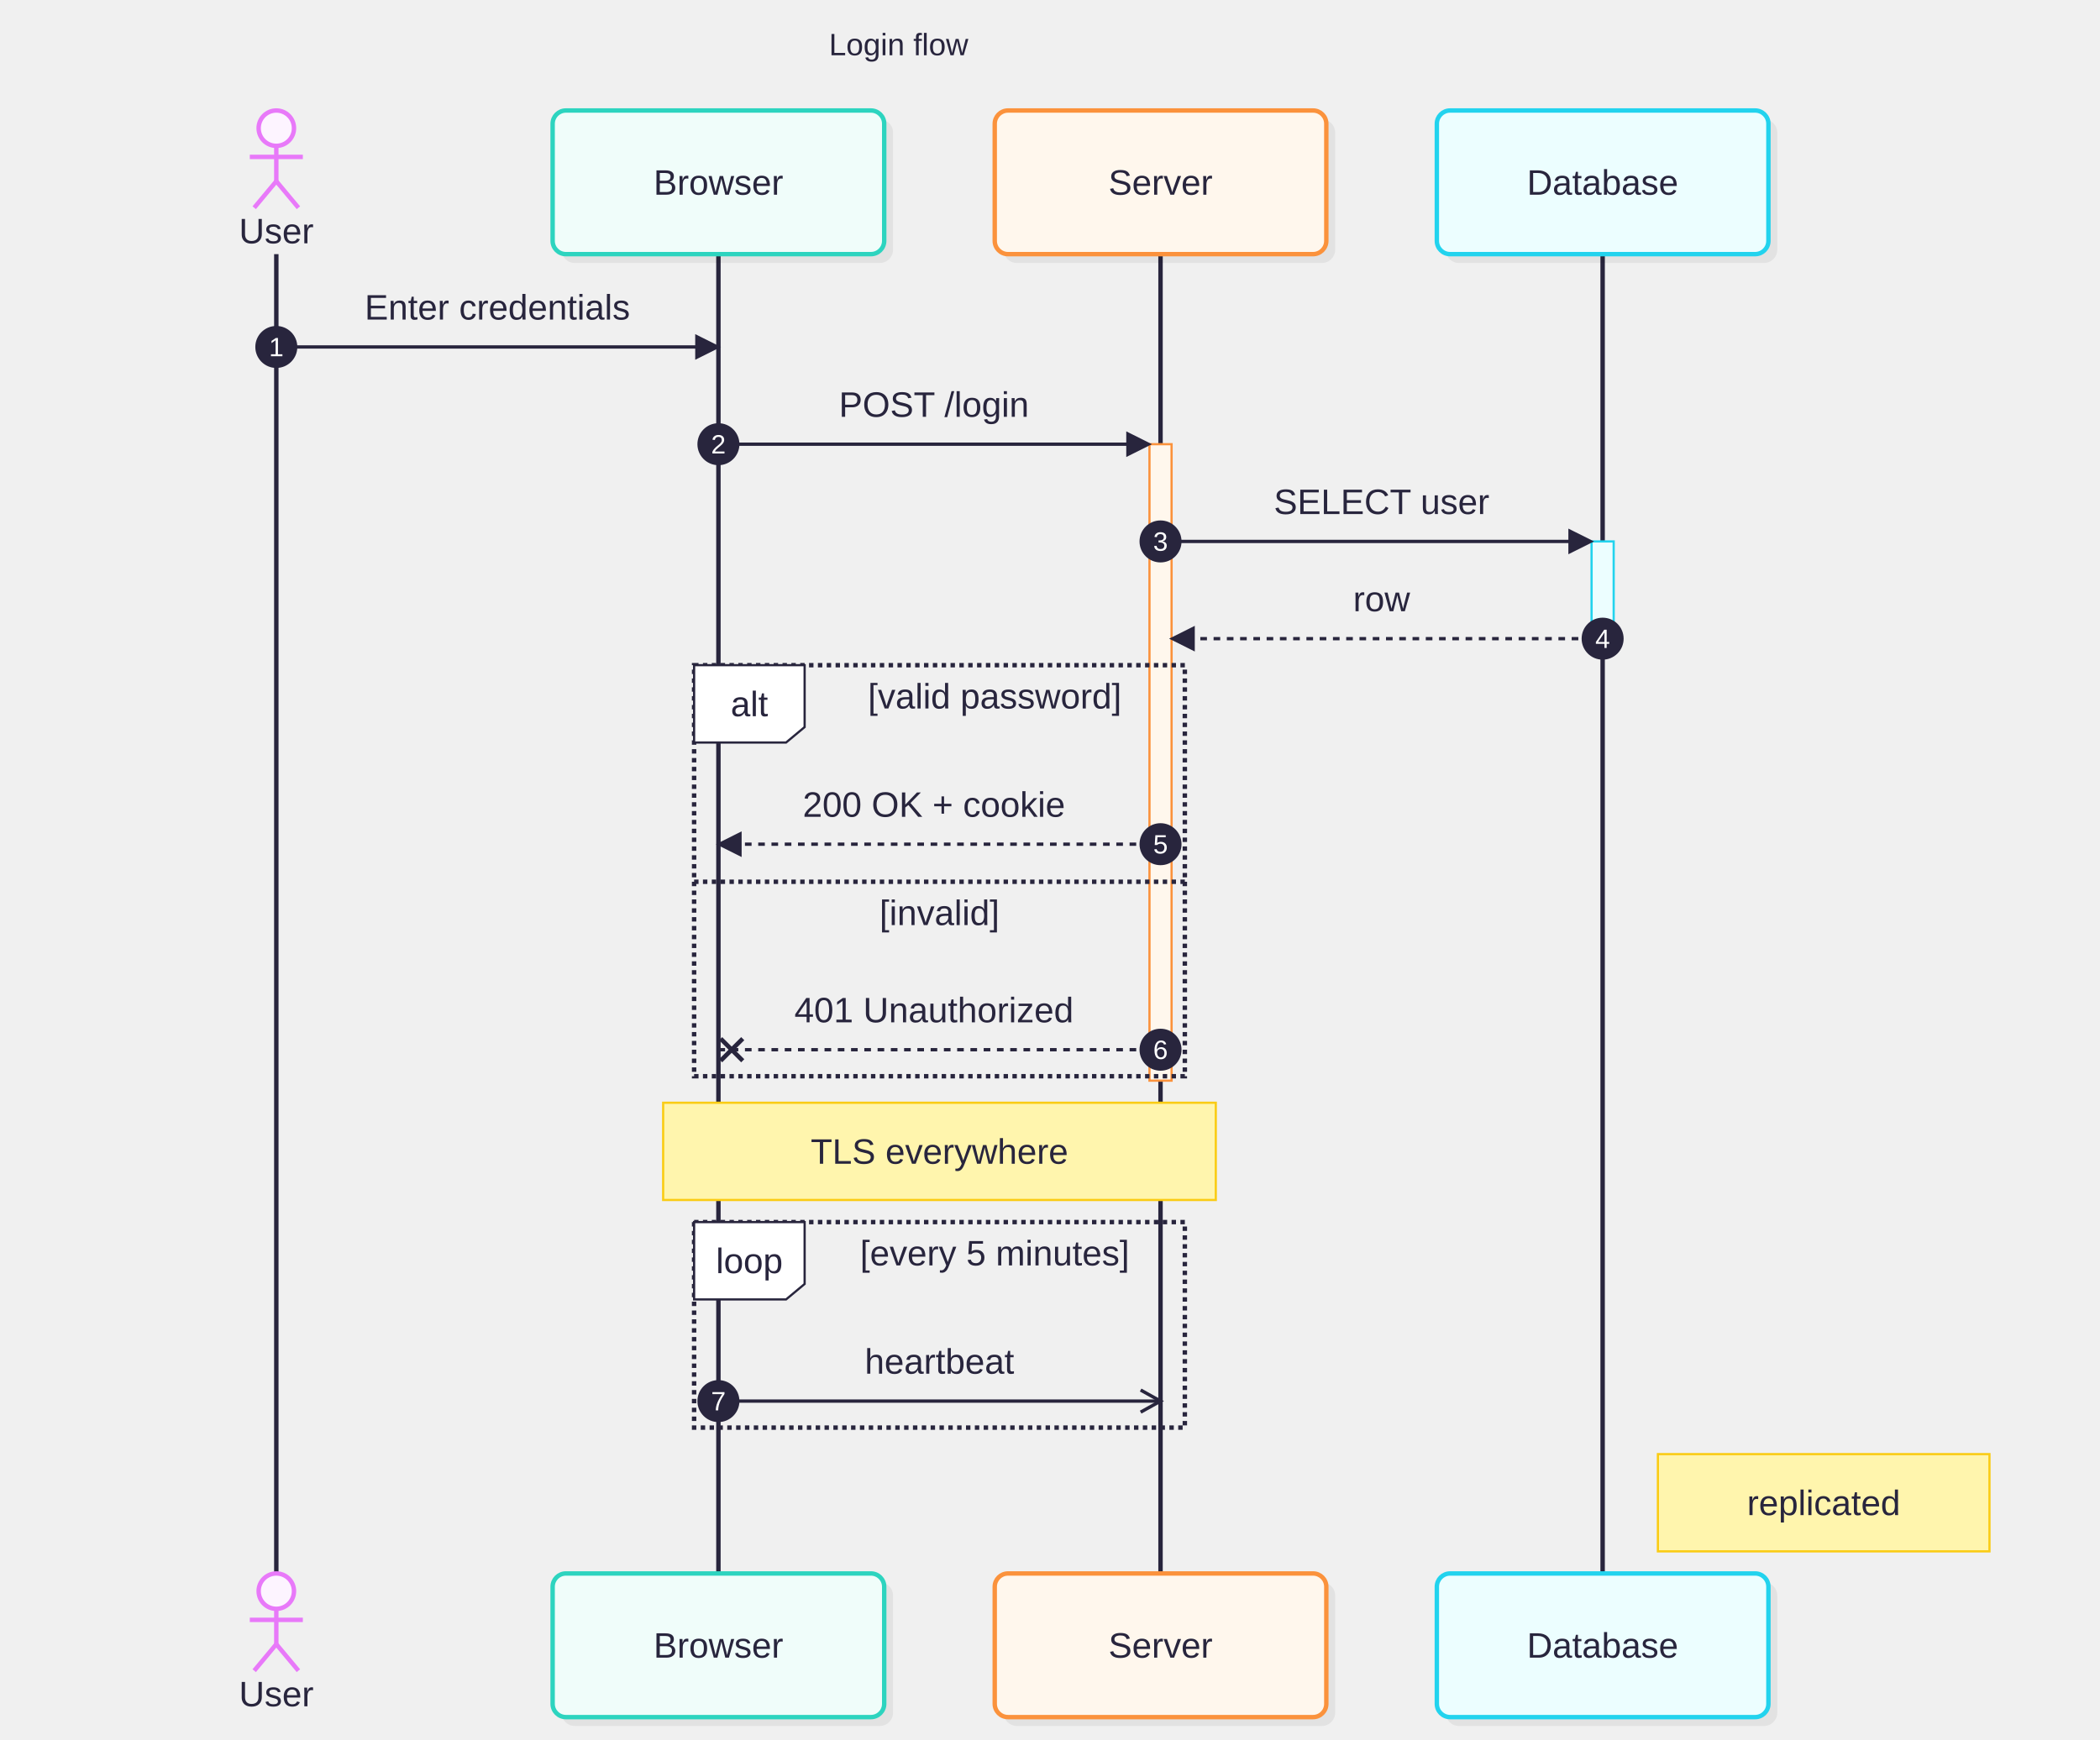
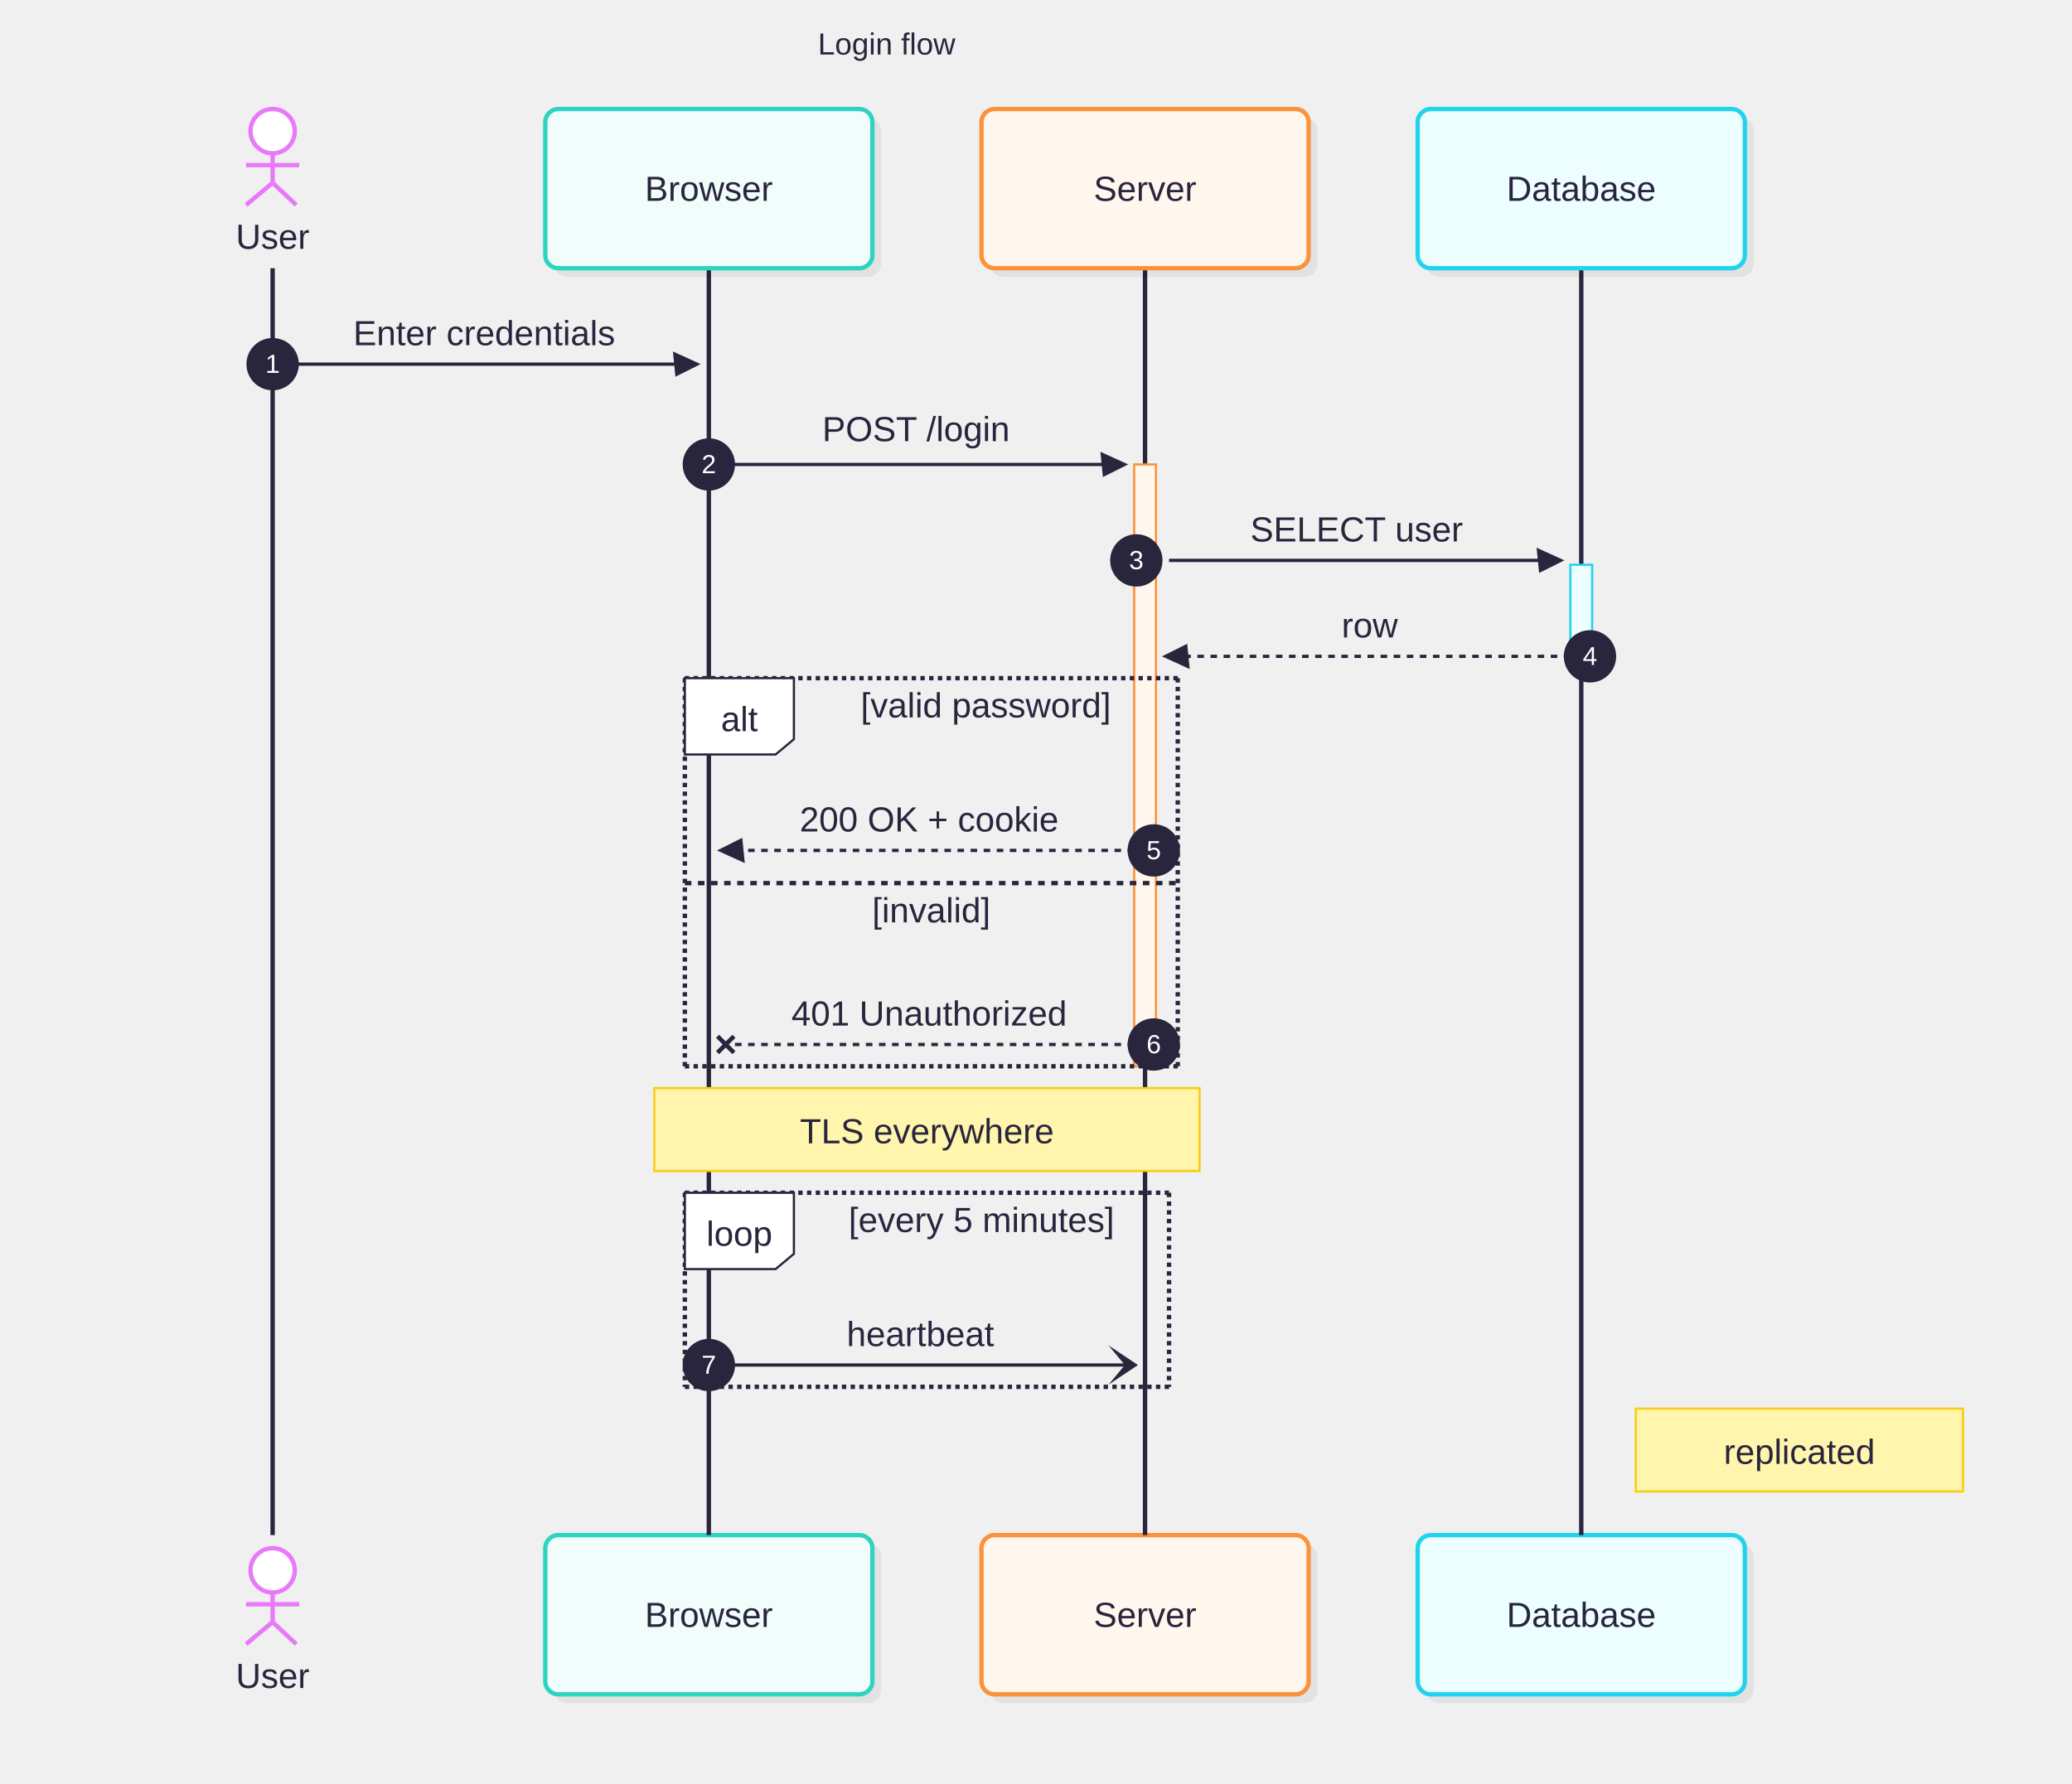
- <svg xmlns="http://www.w3.org/2000/svg" id="my-svg" width="100%" class="sequence" style="max-width: 950px; background-color: white;" viewBox="0 0 950 787" role="graphics-document document" aria-roledescription="sequence">
+ <svg xmlns="http://www.w3.org/2000/svg" id="my-svg" width="100%" class="sequence" style="max-width: 950px; background-color: white;" viewBox="-50 -50 950 818" role="graphics-document document" aria-roledescription="sequence">
  <style>#my-svg{font-family:"Recursive Variable", arial, sans-serif;font-size:16px;}#my-svg text{font-family:"Recursive Variable", arial, sans-serif;}</style>
  <g>
-     <g class="lifelines">
-       <path class="actor-line" d="M125,115L125,712" fill="none" stroke="#28253D" stroke-width="2" />
-       <path class="actor-line" d="M325,115L325,712" fill="none" stroke="#28253D" stroke-width="2" />
-       <path class="actor-line" d="M525,115L525,712" fill="none" stroke="#28253D" stroke-width="2" />
-       <path class="actor-line" d="M725,115L725,712" fill="none" stroke="#28253D" stroke-width="2" />
+     <g class="lowered">
+       <g class="actor">
+         <rect class="drop-shadow" x="604" y="658" width="150" height="73" rx="6" ry="6" fill="#000000" stroke="none" opacity="0.06" />
+         <rect class="actor" x="600" y="654" width="150" height="73" rx="6" ry="6" fill="#ECFEFF" stroke="#22D3EE" stroke-width="2" />
+         <text class="actor" x="675" y="696.1" text-anchor="middle" font-size="16" fill="#28253D">Database</text>
+       </g>
+       <g class="actor">
+         <rect class="drop-shadow" x="404" y="658" width="150" height="73" rx="6" ry="6" fill="#000000" stroke="none" opacity="0.06" />
+         <rect class="actor" x="400" y="654" width="150" height="73" rx="6" ry="6" fill="#FFF7ED" stroke="#FB923C" stroke-width="2" />
+         <text class="actor" x="475" y="696.1" text-anchor="middle" font-size="16" fill="#28253D">Server</text>
+       </g>
+       <g class="actor">
+         <rect class="drop-shadow" x="204" y="658" width="150" height="73" rx="6" ry="6" fill="#000000" stroke="none" opacity="0.06" />
+         <rect class="actor" x="200" y="654" width="150" height="73" rx="6" ry="6" fill="#F0FDFA" stroke="#2DD4BF" stroke-width="2" />
+         <text class="actor" x="275" y="696.1" text-anchor="middle" font-size="16" fill="#28253D">Browser</text>
+       </g>
+       <g class="actor">
+         <path class="actor-line" d="M675,73L675,654" fill="none" stroke="#28253D" stroke-width="2" />
+         <rect class="drop-shadow" x="604" y="4" width="150" height="73" rx="6" ry="6" fill="#000000" stroke="none" opacity="0.06" />
+         <rect class="actor" x="600" y="0" width="150" height="73" rx="6" ry="6" fill="#ECFEFF" stroke="#22D3EE" stroke-width="2" />
+         <text class="actor" x="675" y="42.1" text-anchor="middle" font-size="16" fill="#28253D">Database</text>
+       </g>
+       <g class="actor">
+         <path class="actor-line" d="M475,73L475,654" fill="none" stroke="#28253D" stroke-width="2" />
+         <rect class="drop-shadow" x="404" y="4" width="150" height="73" rx="6" ry="6" fill="#000000" stroke="none" opacity="0.06" />
+         <rect class="actor" x="400" y="0" width="150" height="73" rx="6" ry="6" fill="#FFF7ED" stroke="#FB923C" stroke-width="2" />
+         <text class="actor" x="475" y="42.1" text-anchor="middle" font-size="16" fill="#28253D">Server</text>
+       </g>
+       <g class="actor">
+         <path class="actor-line" d="M275,73L275,654" fill="none" stroke="#28253D" stroke-width="2" />
+         <rect class="drop-shadow" x="204" y="4" width="150" height="73" rx="6" ry="6" fill="#000000" stroke="none" opacity="0.06" />
+         <rect class="actor" x="200" y="0" width="150" height="73" rx="6" ry="6" fill="#F0FDFA" stroke="#2DD4BF" stroke-width="2" />
+         <text class="actor" x="275" y="42.1" text-anchor="middle" font-size="16" fill="#28253D">Browser</text>
+       </g>
+       <g class="actor-lifeline">
+         <path class="actor-line" d="M75,73L75,654" fill="none" stroke="#28253D" stroke-width="2" />
+       </g>
    </g>
-     <g class="activations">
-       <rect class="activation0" x="720" y="245" width="10" height="44" fill="#ECFEFF" stroke="#22D3EE" stroke-width="1" />
-       <rect class="activation0" x="520" y="201" width="10" height="288" fill="#FFF7ED" stroke="#FB923C" stroke-width="1" />
-     </g>
-     <g class="frames">
-       <g class="frame">
-         <rect class="loopLine" x="314" y="301" width="222" height="186" fill="none" stroke="#28253D" stroke-width="2" stroke-dasharray="2 2" />
-         <path class="labelBox" d="M314,301L364,301L364,329L355.6,336L314,336Z" fill="#ffffff" stroke="#28253D" stroke-width="1" />
-         <text class="labelText" x="339" y="324.1" text-anchor="middle" font-size="16" fill="#28253D">alt</text>
-         <text class="loopText" x="450" y="320.6" text-anchor="middle" font-size="16" fill="#28253D">[valid password]</text>
-         <path d="M314,399L536,399" fill="none" stroke="#28253D" stroke-width="2" stroke-dasharray="2 2" />
-         <text class="loopText" x="425" y="418.6" text-anchor="middle" font-size="16" fill="#28253D">[invalid]</text>
+     <g class="body">
+       <g class="activation">
+         <rect class="activation0" x="470" y="163" width="10" height="276" fill="#FFF7ED" stroke="#FB923C" stroke-width="1" />
+       </g>
+       <g class="activation">
+         <rect class="activation0" x="670" y="209" width="10" height="42" fill="#ECFEFF" stroke="#22D3EE" stroke-width="1" />
      </g>
      <g class="frame">
-         <rect class="loopLine" x="314" y="553" width="222" height="93" fill="none" stroke="#28253D" stroke-width="2" stroke-dasharray="2 2" />
-         <path class="labelBox" d="M314,553L364,553L364,581L355.6,588L314,588Z" fill="#ffffff" stroke="#28253D" stroke-width="1" />
-         <text class="labelText" x="339" y="576.1" text-anchor="middle" font-size="16" fill="#28253D">loop</text>
-         <text class="loopText" x="450" y="572.6" text-anchor="middle" font-size="16" fill="#28253D">[every 5 minutes]</text>
+         <path class="loopLine" d="M264,261L490,261" fill="none" stroke="#28253D" stroke-width="2" stroke-dasharray="2 2" />
+         <path class="loopLine" d="M490,261L490,439" fill="none" stroke="#28253D" stroke-width="2" stroke-dasharray="2 2" />
+         <path class="loopLine" d="M264,439L490,439" fill="none" stroke="#28253D" stroke-width="2" stroke-dasharray="2 2" />
+         <path class="loopLine" d="M264,261L264,439" fill="none" stroke="#28253D" stroke-width="2" stroke-dasharray="2 2" />
+         <path class="loopLine" d="M264,355L490,355" fill="none" stroke="#28253D" stroke-width="2" stroke-dasharray="3 3" />
+         <path class="labelBox" d="M264,261L314,261L314,289L305.6,296L264,296Z" fill="#ffffff" stroke="#28253D" stroke-width="1" />
+         <text class="labelText" x="289" y="285.32" text-anchor="middle" font-size="16" fill="#28253D">alt</text>
+         <text class="loopText" x="402" y="279" text-anchor="middle" font-size="16" fill="#28253D">[valid password]</text>
+         <text class="sectionTitle" x="377" y="373" text-anchor="middle" font-size="16" fill="#28253D">[invalid]</text>
      </g>
-     </g>
-     <g class="messages">
-       <g class="message">
-         <path class="messageLine0" d="M125,157L317,157" fill="none" stroke="#28253D" stroke-width="1.5" />
-         <path class="arrowhead" d="M325,157L315,162L315,152Z" fill="#28253D" stroke="#28253D" stroke-width="1" />
-         <text class="messageText" x="225" y="144.6" text-anchor="middle" font-size="16" fill="#28253D">Enter credentials</text>
-         <circle class="sequenceNumber" cx="125" cy="157" r="9" fill="#28253D" stroke="#28253D" stroke-width="1" />
-         <text x="125" y="161.2" text-anchor="middle" font-size="12" fill="#ffffff">1</text>
+       <g class="note">
+         <rect class="note" x="250" y="449" width="250" height="38" fill="#fff5ad" stroke="#FACC15" stroke-width="1" />
+         <text class="noteText" x="375" y="474.32" text-anchor="middle" font-size="16" fill="#28253D">TLS everywhere</text>
+       </g>
+       <g class="frame">
+         <path class="loopLine" d="M264,497L486,497" fill="none" stroke="#28253D" stroke-width="2" stroke-dasharray="2 2" />
+         <path class="loopLine" d="M486,497L486,586" fill="none" stroke="#28253D" stroke-width="2" stroke-dasharray="2 2" />
+         <path class="loopLine" d="M264,586L486,586" fill="none" stroke="#28253D" stroke-width="2" stroke-dasharray="2 2" />
+         <path class="loopLine" d="M264,497L264,586" fill="none" stroke="#28253D" stroke-width="2" stroke-dasharray="2 2" />
+         <path class="labelBox" d="M264,497L314,497L314,525L305.6,532L264,532Z" fill="#ffffff" stroke="#28253D" stroke-width="1" />
+         <text class="labelText" x="289" y="521.32" text-anchor="middle" font-size="16" fill="#28253D">loop</text>
+         <text class="loopText" x="400" y="515" text-anchor="middle" font-size="16" fill="#28253D">[every 5 minutes]</text>
+       </g>
+       <g class="note">
+         <rect class="note" x="700" y="596" width="150" height="38" fill="#fff5ad" stroke="#FACC15" stroke-width="1" />
+         <text class="noteText" x="775" y="621.32" text-anchor="middle" font-size="16" fill="#28253D">replicated</text>
+       </g>
+       <g class="actor-man">
+         <path d="M75,20.308L75,33.846" fill="none" stroke="#E879F9" stroke-width="2" />
+         <path d="M62.815,25.723L87.185,25.723" fill="none" stroke="#E879F9" stroke-width="2" />
+         <path d="M62.815,44L75,33.846" fill="none" stroke="#E879F9" stroke-width="2" />
+         <path d="M75,33.846L85.831,44" fill="none" stroke="#E879F9" stroke-width="2" />
+         <circle cx="75" cy="10.154" r="10.154" fill="#ffffff" stroke="#E879F9" stroke-width="2" />
+         <text class="actor" x="75" y="64.1" text-anchor="middle" font-size="16" fill="#28253D">User</text>
      </g>
      <g class="message">
-         <path class="messageLine0" d="M325,201L512,201" fill="none" stroke="#28253D" stroke-width="1.5" />
-         <path class="arrowhead" d="M520,201L510,206L510,196Z" fill="#28253D" stroke="#28253D" stroke-width="1" />
-         <text class="messageText" x="422.5" y="188.6" text-anchor="middle" font-size="16" fill="#28253D">POST /login</text>
-         <circle class="sequenceNumber" cx="325" cy="201" r="9" fill="#28253D" stroke="#28253D" stroke-width="1" />
-         <text x="325" y="205.2" text-anchor="middle" font-size="12" fill="#ffffff">2</text>
+         <text class="messageText" x="172" y="108.32" text-anchor="middle" font-size="16" fill="#28253D">Enter credentials</text>
+         <path class="messageLine0" d="M82,117L268,117" fill="none" stroke="#28253D" stroke-width="1.5" />
+         <path class="arrowhead" d="M259.1,112L270.1,117L260.1,122Z" fill="#28253D" stroke="#28253D" stroke-width="1" />
+         <circle class="sequenceNumber" cx="75" cy="117" r="12" fill="#28253D" stroke="none" />
+         <text class="sequenceNumber" x="75" y="121" text-anchor="middle" font-size="12" fill="#ffffff">1</text>
      </g>
      <g class="message">
-         <path class="messageLine0" d="M530,245L712,245" fill="none" stroke="#28253D" stroke-width="1.5" />
-         <path class="arrowhead" d="M720,245L710,250L710,240Z" fill="#28253D" stroke="#28253D" stroke-width="1" />
-         <text class="messageText" x="625" y="232.6" text-anchor="middle" font-size="16" fill="#28253D">SELECT user</text>
-         <circle class="sequenceNumber" cx="525" cy="245" r="9" fill="#28253D" stroke="#28253D" stroke-width="1" />
-         <text x="525" y="249.2" text-anchor="middle" font-size="12" fill="#ffffff">3</text>
+         <text class="messageText" x="370" y="152.32" text-anchor="middle" font-size="16" fill="#28253D">POST /login</text>
+         <path class="messageLine0" d="M282,163L464,163" fill="none" stroke="#28253D" stroke-width="1.5" />
+         <path class="arrowhead" d="M455.1,158L466.1,163L456.1,168Z" fill="#28253D" stroke="#28253D" stroke-width="1" />
+         <circle class="sequenceNumber" cx="275" cy="163" r="12" fill="#28253D" stroke="none" />
+         <text class="sequenceNumber" x="275" y="167" text-anchor="middle" font-size="12" fill="#ffffff">2</text>
      </g>
      <g class="message">
-         <path class="messageLine1" d="M720,289L538,289" fill="none" stroke="#28253D" stroke-width="1.5" stroke-dasharray="3 3" />
-         <path class="arrowhead" d="M530,289L540,284L540,294Z" fill="#28253D" stroke="#28253D" stroke-width="1" />
-         <text class="messageText" x="625" y="276.6" text-anchor="middle" font-size="16" fill="#28253D">row</text>
-         <circle class="sequenceNumber" cx="725" cy="289" r="9" fill="#28253D" stroke="#28253D" stroke-width="1" />
-         <text x="725" y="293.2" text-anchor="middle" font-size="12" fill="#ffffff">4</text>
+         <text class="messageText" x="572" y="198.32" text-anchor="middle" font-size="16" fill="#28253D">SELECT user</text>
+         <path class="messageLine0" d="M486,207L664,207" fill="none" stroke="#28253D" stroke-width="1.5" />
+         <path class="arrowhead" d="M655.1,202L666.1,207L656.1,212Z" fill="#28253D" stroke="#28253D" stroke-width="1" />
+         <circle class="sequenceNumber" cx="471" cy="207" r="12" fill="#28253D" stroke="none" />
+         <text class="sequenceNumber" x="471" y="211" text-anchor="middle" font-size="12" fill="#ffffff">3</text>
      </g>
      <g class="message">
-         <path class="messageLine1" d="M520,382L333,382" fill="none" stroke="#28253D" stroke-width="1.5" stroke-dasharray="3 3" />
-         <path class="arrowhead" d="M325,382L335,377L335,387Z" fill="#28253D" stroke="#28253D" stroke-width="1" />
-         <text class="messageText" x="422.5" y="369.6" text-anchor="middle" font-size="16" fill="#28253D">200 OK + cookie</text>
-         <circle class="sequenceNumber" cx="525" cy="382" r="9" fill="#28253D" stroke="#28253D" stroke-width="1" />
-         <text x="525" y="386.2" text-anchor="middle" font-size="12" fill="#ffffff">5</text>
+         <text class="messageText" x="578" y="242.32" text-anchor="middle" font-size="16" fill="#28253D">row</text>
+         <path class="messageLine1" d="M676,251L486,251" fill="none" stroke="#28253D" stroke-width="1.5" stroke-dasharray="3 3" />
+         <path class="arrowhead" d="M494.9,256L483.9,251L493.9,246Z" fill="#28253D" stroke="#28253D" stroke-width="1" />
+         <circle class="sequenceNumber" cx="679" cy="251" r="12" fill="#28253D" stroke="none" />
+         <text class="sequenceNumber" x="679" y="255" text-anchor="middle" font-size="12" fill="#ffffff">4</text>
      </g>
      <g class="message">
-         <path class="messageLine1" d="M520,475L325,475" fill="none" stroke="#28253D" stroke-width="1.5" stroke-dasharray="3 3" />
-         <path d="M326,470L336,480" fill="none" stroke="#28253D" stroke-width="2" />
-         <path d="M326,480L336,470" fill="none" stroke="#28253D" stroke-width="2" />
-         <text class="messageText" x="422.5" y="462.6" text-anchor="middle" font-size="16" fill="#28253D">401 Unauthorized</text>
-         <circle class="sequenceNumber" cx="525" cy="475" r="9" fill="#28253D" stroke="#28253D" stroke-width="1" />
-         <text x="525" y="479.2" text-anchor="middle" font-size="12" fill="#ffffff">6</text>
+         <text class="messageText" x="376" y="331.32" text-anchor="middle" font-size="16" fill="#28253D">200 OK + cookie</text>
+         <path class="messageLine1" d="M476,340L282,340" fill="none" stroke="#28253D" stroke-width="1.5" stroke-dasharray="3 3" />
+         <path class="arrowhead" d="M290.9,345L279.9,340L289.9,335Z" fill="#28253D" stroke="#28253D" stroke-width="1" />
+         <circle class="sequenceNumber" cx="479" cy="340" r="12" fill="#28253D" stroke="none" />
+         <text class="sequenceNumber" x="479" y="344" text-anchor="middle" font-size="12" fill="#ffffff">5</text>
      </g>
      <g class="message">
-         <path class="messageLine0" d="M325,634L525,634" fill="none" stroke="#28253D" stroke-width="1.5" />
-         <path d="M516,639L525,634L516,629" fill="none" stroke="#28253D" stroke-width="1.5" />
-         <text class="messageText" x="425" y="621.6" text-anchor="middle" font-size="16" fill="#28253D">heartbeat</text>
-         <circle class="sequenceNumber" cx="325" cy="634" r="9" fill="#28253D" stroke="#28253D" stroke-width="1" />
-         <text x="325" y="638.2" text-anchor="middle" font-size="12" fill="#ffffff">7</text>
+         <text class="messageText" x="376" y="420.32" text-anchor="middle" font-size="16" fill="#28253D">401 Unauthorized</text>
+         <path class="messageLine1" d="M476,429L282,429" fill="none" stroke="#28253D" stroke-width="1.5" stroke-dasharray="3 3" />
+         <path d="M286.5,432.75L279,425.25M279,432.75L286.5,425.25" fill="none" stroke="#28253D" stroke-width="2" />
+         <circle class="sequenceNumber" cx="479" cy="429" r="12" fill="#28253D" stroke="none" />
+         <text class="sequenceNumber" x="479" y="433" text-anchor="middle" font-size="12" fill="#ffffff">6</text>
      </g>
-     </g>
-     <g class="notes">
-       <g class="note">
-         <rect class="note" x="300" y="499" width="250" height="44" fill="#fff5ad" stroke="#FACC15" stroke-width="1" />
-         <text class="noteText" x="425" y="526.6" text-anchor="middle" font-size="16" fill="#28253D">TLS everywhere</text>
+       <g class="message">
+         <text class="messageText" x="372" y="567.32" text-anchor="middle" font-size="16" fill="#28253D">heartbeat</text>
+         <path class="messageLine0" d="M282,576L468,576" fill="none" stroke="#28253D" stroke-width="1.5" />
+         <path d="M471.75,576L458.25,585L465.75,576L458.25,567Z" fill="#28253D" stroke="none" />
+         <circle class="sequenceNumber" cx="275" cy="576" r="12" fill="#28253D" stroke="none" />
+         <text class="sequenceNumber" x="275" y="580" text-anchor="middle" font-size="12" fill="#ffffff">7</text>
      </g>
-       <g class="note">
-         <rect class="note" x="750" y="658" width="150" height="44" fill="#fff5ad" stroke="#FACC15" stroke-width="1" />
-         <text class="noteText" x="825" y="685.6" text-anchor="middle" font-size="16" fill="#28253D">replicated</text>
-       </g>
-     </g>
-     <g class="actors">
-       <g class="actor">
-         <circle cx="125" cy="58" r="8" fill="#FDF4FF" stroke="#E879F9" stroke-width="2" />
-         <path d="M125,66L125,82" fill="none" stroke="#E879F9" stroke-width="2" />
-         <path d="M113,71L137,71" fill="none" stroke="#E879F9" stroke-width="2" />
-         <path d="M125,82L115,94" fill="none" stroke="#E879F9" stroke-width="2" />
-         <path d="M125,82L135,94" fill="none" stroke="#E879F9" stroke-width="2" />
-         <text class="actor" x="125" y="110.1" text-anchor="middle" font-size="16" fill="#28253D">User</text>
-       </g>
-       <g class="actor">
-         <circle cx="125" cy="720" r="8" fill="#FDF4FF" stroke="#E879F9" stroke-width="2" />
-         <path d="M125,728L125,744" fill="none" stroke="#E879F9" stroke-width="2" />
-         <path d="M113,733L137,733" fill="none" stroke="#E879F9" stroke-width="2" />
-         <path d="M125,744L115,756" fill="none" stroke="#E879F9" stroke-width="2" />
-         <path d="M125,744L135,756" fill="none" stroke="#E879F9" stroke-width="2" />
-         <text class="actor" x="125" y="772.1" text-anchor="middle" font-size="16" fill="#28253D">User</text>
-       </g>
-       <g class="actor">
-         <rect class="drop-shadow" x="254" y="54" width="150" height="65" rx="6" ry="6" fill="#000000" stroke="none" opacity="0.06" />
-         <rect class="actor" x="250" y="50" width="150" height="65" rx="6" ry="6" fill="#F0FDFA" stroke="#2DD4BF" stroke-width="2" />
-         <text class="actor" x="325" y="88.1" text-anchor="middle" font-size="16" fill="#28253D">Browser</text>
-       </g>
-       <g class="actor">
-         <rect class="drop-shadow" x="254" y="716" width="150" height="65" rx="6" ry="6" fill="#000000" stroke="none" opacity="0.06" />
-         <rect class="actor" x="250" y="712" width="150" height="65" rx="6" ry="6" fill="#F0FDFA" stroke="#2DD4BF" stroke-width="2" />
-         <text class="actor" x="325" y="750.1" text-anchor="middle" font-size="16" fill="#28253D">Browser</text>
-       </g>
-       <g class="actor">
-         <rect class="drop-shadow" x="454" y="54" width="150" height="65" rx="6" ry="6" fill="#000000" stroke="none" opacity="0.06" />
-         <rect class="actor" x="450" y="50" width="150" height="65" rx="6" ry="6" fill="#FFF7ED" stroke="#FB923C" stroke-width="2" />
-         <text class="actor" x="525" y="88.1" text-anchor="middle" font-size="16" fill="#28253D">Server</text>
-       </g>
-       <g class="actor">
-         <rect class="drop-shadow" x="454" y="716" width="150" height="65" rx="6" ry="6" fill="#000000" stroke="none" opacity="0.06" />
-         <rect class="actor" x="450" y="712" width="150" height="65" rx="6" ry="6" fill="#FFF7ED" stroke="#FB923C" stroke-width="2" />
-         <text class="actor" x="525" y="750.1" text-anchor="middle" font-size="16" fill="#28253D">Server</text>
-       </g>
-       <g class="actor">
-         <rect class="drop-shadow" x="654" y="54" width="150" height="65" rx="6" ry="6" fill="#000000" stroke="none" opacity="0.06" />
-         <rect class="actor" x="650" y="50" width="150" height="65" rx="6" ry="6" fill="#ECFEFF" stroke="#22D3EE" stroke-width="2" />
-         <text class="actor" x="725" y="88.1" text-anchor="middle" font-size="16" fill="#28253D">Database</text>
-       </g>
-       <g class="actor">
-         <rect class="drop-shadow" x="654" y="716" width="150" height="65" rx="6" ry="6" fill="#000000" stroke="none" opacity="0.06" />
-         <rect class="actor" x="650" y="712" width="150" height="65" rx="6" ry="6" fill="#ECFEFF" stroke="#22D3EE" stroke-width="2" />
-         <text class="actor" x="725" y="750.1" text-anchor="middle" font-size="16" fill="#28253D">Database</text>
+       <g class="actor-man">
+         <path d="M75,680.308L75,693.846" fill="none" stroke="#E879F9" stroke-width="2" />
+         <path d="M62.815,685.723L87.185,685.723" fill="none" stroke="#E879F9" stroke-width="2" />
+         <path d="M62.815,704L75,693.846" fill="none" stroke="#E879F9" stroke-width="2" />
+         <path d="M75,693.846L85.831,704" fill="none" stroke="#E879F9" stroke-width="2" />
+         <circle cx="75" cy="670.154" r="10.154" fill="#ffffff" stroke="#E879F9" stroke-width="2" />
+         <text class="actor" x="75" y="724.1" text-anchor="middle" font-size="16" fill="#28253D">User</text>
      </g>
    </g>
    <g class="title">
-       <text x="375" y="25" text-anchor="start" font-size="14" fill="#28253D">Login flow</text>
+       <text x="325" y="-25" text-anchor="start" font-size="14" fill="#28253D">Login flow</text>
    </g>
  </g>
</svg>
